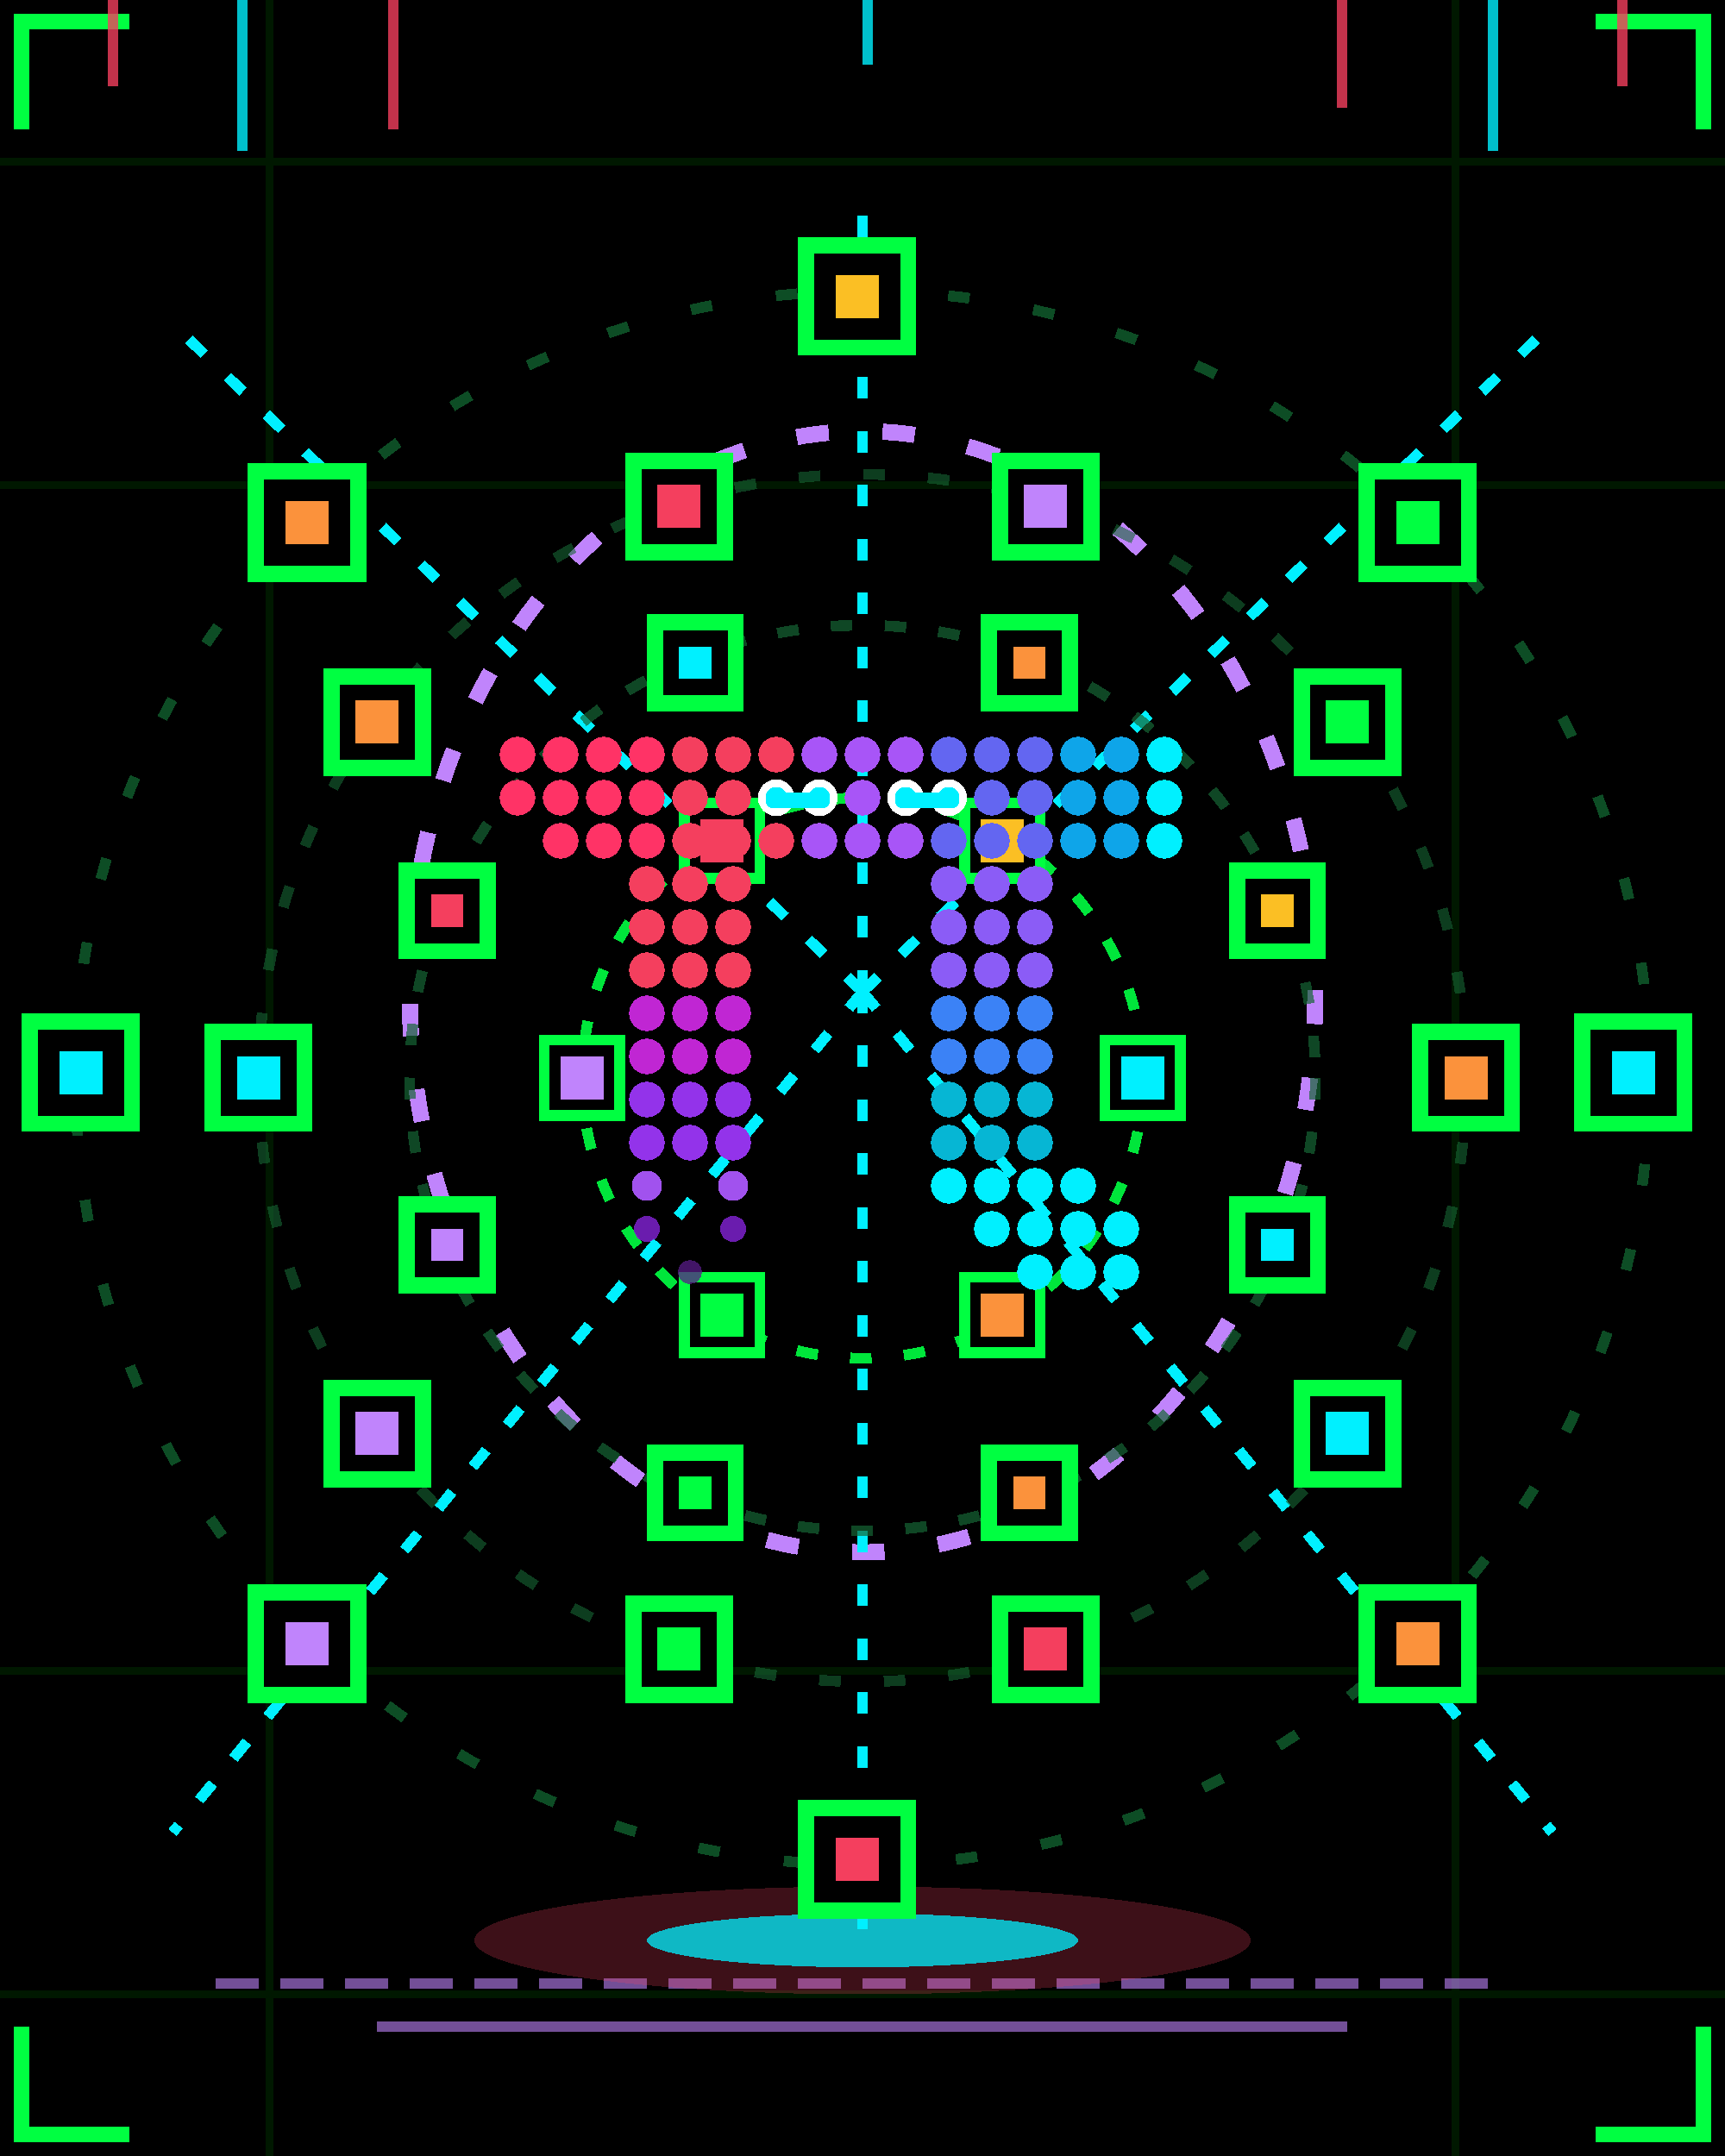
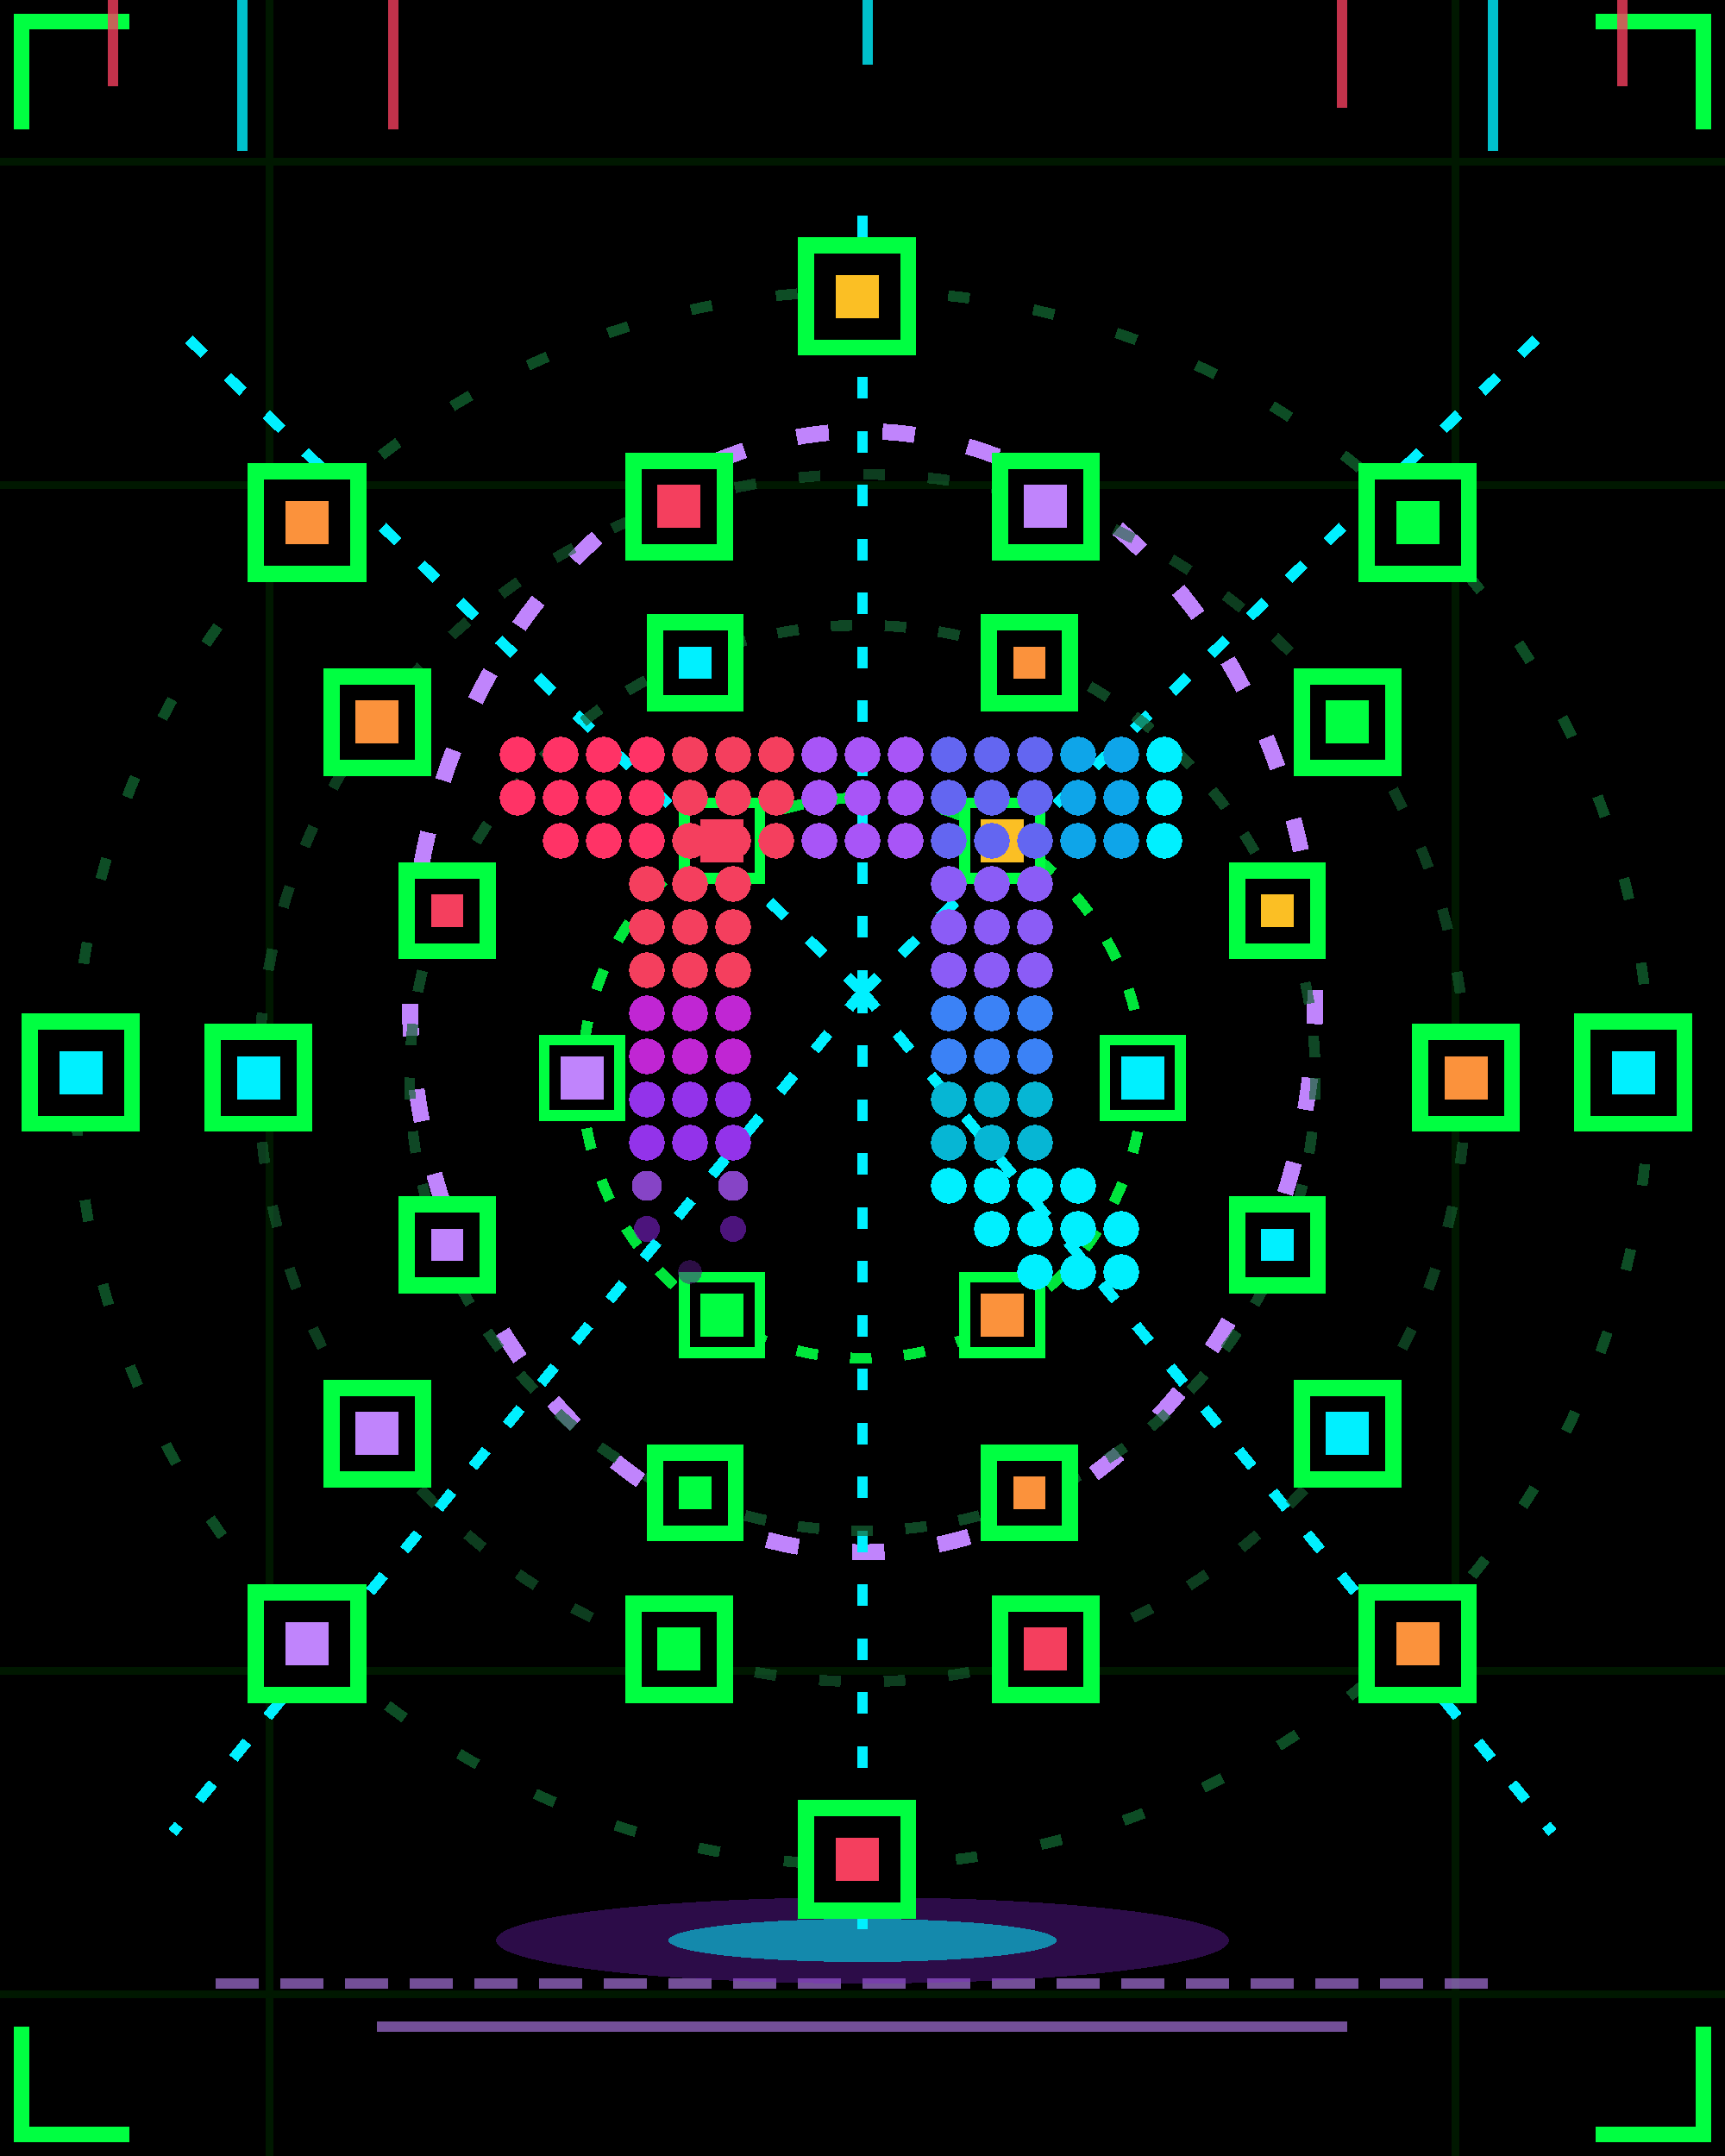
<svg xmlns="http://www.w3.org/2000/svg" viewBox="0 0 160 200" width="100%" height="100%" preserveAspectRatio="none" shape-rendering="crispEdges">
  <defs>
    <linearGradient id="piCrossbarGrad" x1="0%" y1="0%" x2="100%" y2="0%">
      <stop offset="0%" stop-color="#ff3366" />
      <stop offset="25%" stop-color="#f43f5e" />
      <stop offset="55%" stop-color="#9333ea" />
      <stop offset="85%" stop-color="#3b82f6" />
      <stop offset="100%" stop-color="#00f0ff" />
    </linearGradient>
    <linearGradient id="piLeftLegGrad" x1="0%" y1="0%" x2="0%" y2="100%">
      <stop offset="0%" stop-color="#f43f5e" />
      <stop offset="45%" stop-color="#c026d3" />
      <stop offset="85%" stop-color="#7e22ce" />
      <stop offset="100%" stop-color="#4c1d95" />
    </linearGradient>
    <linearGradient id="piRightLegGrad" x1="0%" y1="0%" x2="50%" y2="100%">
      <stop offset="0%" stop-color="#9333ea" />
      <stop offset="35%" stop-color="#4f46e5" />
      <stop offset="70%" stop-color="#0284c7" />
      <stop offset="100%" stop-color="#00f0ff" />
    </linearGradient>
    <pattern id="piHalftone" x="0" y="0" width="3" height="3" patternUnits="userSpaceOnUse">
      <rect width="3" height="3" fill="#2e1065" />
      <rect x="0" y="0" width="1.2" height="1.2" fill="#c084fc" />
      <rect x="1.5" y="1.5" width="1.2" height="1.2" fill="#e879f9" />
    </pattern>
  </defs>
  <style>
    @keyframes vortexRing1 { 0% { transform: rotate(0deg); } 100% { transform: rotate(360deg); } }
    @keyframes vortexRing2 { 0% { transform: rotate(360deg); } 100% { transform: rotate(0deg); } }
    @keyframes vortexRing3 { 0% { transform: rotate(0deg); } 100% { transform: rotate(360deg); } }
    @keyframes vortexRing4 { 0% { transform: rotate(360deg); } 100% { transform: rotate(0deg); } }
    @keyframes levitateCenter { 0%, 100% { transform: translateY(0px); } 50% { transform: translateY(-4px); } }
    @keyframes psychicWaveWide { 0% { transform: scale(0.3); opacity: 0.9; } 50% { opacity: 0.4; } 100% { transform: scale(1.5); opacity: 0; } }
    @keyframes lightningFlicker { 0%, 100% { opacity: 0.15; } 50% { opacity: 1; } }
    @keyframes rainFall1 { 0% { transform: translateY(-10px); opacity: 0; } 30% { opacity: 0.9; } 80% { opacity: 0.9; } 100% { transform: translateY(205px); opacity: 0; } }
    @keyframes rainFall2 { 0% { transform: translateY(-10px); opacity: 0; } 30% { opacity: 0.9; } 80% { opacity: 0.9; } 100% { transform: translateY(205px); opacity: 0; } }

    .ring-1 { animation: vortexRing1 6s steps(8) infinite; transform-origin: 80px 100px; }
    .ring-2 { animation: vortexRing2 10s steps(10) infinite; transform-origin: 80px 100px; }
    .ring-3 { animation: vortexRing3 14s steps(12) infinite; transform-origin: 80px 100px; }
    .ring-4 { animation: vortexRing4 18s steps(16) infinite; transform-origin: 80px 100px; }
    .pip-commander { animation: levitateCenter 1.6s steps(2) infinite; transform-origin: 80px 100px; }
    .psychic-ring-1 { animation: psychicWaveWide 1.8s steps(4) infinite; transform-origin: 80px 92px; }
    .psychic-ring-2 { animation: psychicWaveWide 1.8s steps(4) infinite 0.9s; transform-origin: 80px 92px; }
    .lightning-arc { animation: lightningFlicker 0.4s steps(2) infinite; }
    .rain-stream-1 { animation: rainFall1 2.2s steps(8) infinite; }
    .rain-stream-2 { animation: rainFall2 2.8s steps(8) infinite 1s; }
  </style>
  <rect width="160" height="200" fill="#000000" />
  <g stroke="#003b00" stroke-width="0.75" opacity="0.4">
    <line x1="0" y1="15" x2="160" y2="15" />
    <line x1="0" y1="45" x2="160" y2="45" />
    <line x1="0" y1="155" x2="160" y2="155" />
    <line x1="0" y1="185" x2="160" y2="185" />
    <line x1="25" y1="0" x2="25" y2="200" />
    <line x1="135" y1="0" x2="135" y2="200" />
  </g>
  <g stroke="#00ff41" stroke-width="1.5" fill="none">
    <path d="M2,12 L2,2 L12,2" />
    <path d="M158,12 L158,2 L148,2" />
    <path d="M2,188 L2,198 L12,198" />
    <path d="M158,188 L158,198 L148,198" />
  </g>
  <g class="rain-stream-1" fill="#f43f5e" opacity="0.8">
    <rect x="10" y="0" width="1" height="8" />
    <rect x="36" y="0" width="1" height="12" />
    <rect x="124" y="0" width="1" height="10" />
    <rect x="150" y="0" width="1" height="8" />
  </g>
  <g class="rain-stream-2" fill="#00f0ff" opacity="0.8">
    <rect x="22" y="0" width="1" height="14" />
    <rect x="80" y="0" width="1" height="6" />
    <rect x="138" y="0" width="1" height="14" />
  </g>
  <g fill="none" stroke="#c084fc" stroke-width="1.5" stroke-dasharray="3,5">
    <ellipse cx="80" cy="92" rx="42" ry="52" class="psychic-ring-1" />
    <ellipse cx="80" cy="92" rx="42" ry="52" class="psychic-ring-2" />
  </g>
  <g opacity="0.6" stroke="#c084fc" stroke-width="1">
    <line x1="20" y1="184" x2="140" y2="184" stroke-dasharray="4,2" />
    <line x1="35" y1="188" x2="125" y2="188" />
  </g>
-   <ellipse cx="80" cy="180" rx="36" ry="5" fill="#f43f5e" opacity="0.25" />
-   <ellipse cx="80" cy="180" rx="20" ry="2.5" fill="#00f0ff" opacity="0.75" />
+   <ellipse cx="80" cy="180" rx="34" ry="4" fill="#7e22ce" opacity="0.35" />
+   <ellipse cx="80" cy="180" rx="18" ry="2" fill="#00f0ff" opacity="0.55" />
  <g class="lightning-arc" stroke="#00f0ff" stroke-width="1" stroke-dasharray="2,3" fill="none">
    <line x1="80" y1="92" x2="16" y2="30" />
    <line x1="80" y1="92" x2="144" y2="30" />
    <line x1="80" y1="92" x2="16" y2="170" />
    <line x1="80" y1="92" x2="144" y2="170" />
    <line x1="80" y1="92" x2="80" y2="20" />
    <line x1="80" y1="92" x2="80" y2="180" />
  </g>
  <g class="ring-4">
    <circle cx="80" cy="100" r="73" fill="none" stroke="#15803d" stroke-width="1" stroke-dasharray="2,6" opacity="0.6" />
    <g transform="translate(146, 94)">
      <rect width="11" height="11" fill="#00ff41" />
      <rect x="1.5" y="1.5" width="8" height="8" fill="#000" />
      <rect x="3.5" y="3.5" width="4" height="4" fill="#00f0ff" />
    </g>
    <g transform="translate(126, 147)">
      <rect width="11" height="11" fill="#00ff41" />
      <rect x="1.5" y="1.5" width="8" height="8" fill="#000" />
      <rect x="3.5" y="3.5" width="4" height="4" fill="#fb923c" />
    </g>
    <g transform="translate(74, 167)">
      <rect width="11" height="11" fill="#00ff41" />
      <rect x="1.5" y="1.5" width="8" height="8" fill="#000" />
      <rect x="3.5" y="3.5" width="4" height="4" fill="#f43f5e" />
    </g>
    <g transform="translate(23, 147)">
      <rect width="11" height="11" fill="#00ff41" />
      <rect x="1.5" y="1.5" width="8" height="8" fill="#000" />
      <rect x="3.5" y="3.5" width="4" height="4" fill="#c084fc" />
    </g>
    <g transform="translate(2, 94)">
      <rect width="11" height="11" fill="#00ff41" />
      <rect x="1.5" y="1.5" width="8" height="8" fill="#000" />
      <rect x="3.5" y="3.5" width="4" height="4" fill="#00f0ff" />
    </g>
    <g transform="translate(23, 43)">
      <rect width="11" height="11" fill="#00ff41" />
      <rect x="1.5" y="1.5" width="8" height="8" fill="#000" />
      <rect x="3.5" y="3.5" width="4" height="4" fill="#fb923c" />
    </g>
    <g transform="translate(74, 22)">
      <rect width="11" height="11" fill="#00ff41" />
      <rect x="1.5" y="1.5" width="8" height="8" fill="#000" />
      <rect x="3.5" y="3.5" width="4" height="4" fill="#fbbf24" />
    </g>
    <g transform="translate(126, 43)">
      <rect width="11" height="11" fill="#00ff41" />
      <rect x="1.5" y="1.5" width="8" height="8" fill="#000" />
      <rect x="3.5" y="3.5" width="4" height="4" fill="#00ff41" />
    </g>
  </g>
  <g class="ring-3">
    <circle cx="80" cy="100" r="56" fill="none" stroke="#166534" stroke-width="1" stroke-dasharray="2,4" opacity="0.6" />
    <g transform="translate(131, 95)">
      <rect width="10" height="10" fill="#00ff41" />
      <rect x="1.5" y="1.5" width="7" height="7" fill="#000" />
      <rect x="3" y="3" width="4" height="4" fill="#fb923c" />
    </g>
    <g transform="translate(120, 128)">
      <rect width="10" height="10" fill="#00ff41" />
      <rect x="1.5" y="1.5" width="7" height="7" fill="#000" />
      <rect x="3" y="3" width="4" height="4" fill="#00f0ff" />
    </g>
    <g transform="translate(92, 148)">
      <rect width="10" height="10" fill="#00ff41" />
      <rect x="1.5" y="1.5" width="7" height="7" fill="#000" />
      <rect x="3" y="3" width="4" height="4" fill="#f43f5e" />
    </g>
    <g transform="translate(58, 148)">
      <rect width="10" height="10" fill="#00ff41" />
      <rect x="1.5" y="1.5" width="7" height="7" fill="#000" />
      <rect x="3" y="3" width="4" height="4" fill="#00ff41" />
    </g>
    <g transform="translate(30, 128)">
      <rect width="10" height="10" fill="#00ff41" />
      <rect x="1.5" y="1.5" width="7" height="7" fill="#000" />
      <rect x="3" y="3" width="4" height="4" fill="#c084fc" />
    </g>
    <g transform="translate(19, 95)">
      <rect width="10" height="10" fill="#00ff41" />
      <rect x="1.5" y="1.5" width="7" height="7" fill="#000" />
      <rect x="3" y="3" width="4" height="4" fill="#00f0ff" />
    </g>
    <g transform="translate(30, 62)">
      <rect width="10" height="10" fill="#00ff41" />
      <rect x="1.5" y="1.5" width="7" height="7" fill="#000" />
      <rect x="3" y="3" width="4" height="4" fill="#fb923c" />
    </g>
    <g transform="translate(58, 42)">
      <rect width="10" height="10" fill="#00ff41" />
      <rect x="1.5" y="1.5" width="7" height="7" fill="#000" />
      <rect x="3" y="3" width="4" height="4" fill="#f43f5e" />
    </g>
    <g transform="translate(92, 42)">
      <rect width="10" height="10" fill="#00ff41" />
      <rect x="1.5" y="1.5" width="7" height="7" fill="#000" />
      <rect x="3" y="3" width="4" height="4" fill="#c084fc" />
    </g>
    <g transform="translate(120, 62)">
      <rect width="10" height="10" fill="#00ff41" />
      <rect x="1.5" y="1.5" width="7" height="7" fill="#000" />
      <rect x="3" y="3" width="4" height="4" fill="#00ff41" />
    </g>
  </g>
  <g class="ring-2">
    <circle cx="80" cy="100" r="42" fill="none" stroke="#166534" stroke-width="1" stroke-dasharray="2,3" opacity="0.7" />
    <g transform="translate(114, 111)">
      <rect width="9" height="9" fill="#00ff41" />
      <rect x="1.5" y="1.5" width="6" height="6" fill="#000" />
      <rect x="3" y="3" width="3" height="3" fill="#00f0ff" />
    </g>
    <g transform="translate(91, 134)">
      <rect width="9" height="9" fill="#00ff41" />
      <rect x="1.5" y="1.5" width="6" height="6" fill="#000" />
      <rect x="3" y="3" width="3" height="3" fill="#fb923c" />
    </g>
    <g transform="translate(60, 134)">
      <rect width="9" height="9" fill="#00ff41" />
      <rect x="1.5" y="1.5" width="6" height="6" fill="#000" />
      <rect x="3" y="3" width="3" height="3" fill="#00ff41" />
    </g>
    <g transform="translate(37, 111)">
      <rect width="9" height="9" fill="#00ff41" />
      <rect x="1.5" y="1.5" width="6" height="6" fill="#000" />
      <rect x="3" y="3" width="3" height="3" fill="#c084fc" />
    </g>
    <g transform="translate(37, 80)">
      <rect width="9" height="9" fill="#00ff41" />
      <rect x="1.5" y="1.5" width="6" height="6" fill="#000" />
      <rect x="3" y="3" width="3" height="3" fill="#f43f5e" />
    </g>
    <g transform="translate(60, 57)">
      <rect width="9" height="9" fill="#00ff41" />
      <rect x="1.5" y="1.5" width="6" height="6" fill="#000" />
      <rect x="3" y="3" width="3" height="3" fill="#00f0ff" />
    </g>
    <g transform="translate(91, 57)">
      <rect width="9" height="9" fill="#00ff41" />
      <rect x="1.5" y="1.5" width="6" height="6" fill="#000" />
      <rect x="3" y="3" width="3" height="3" fill="#fb923c" />
    </g>
    <g transform="translate(114, 80)">
      <rect width="9" height="9" fill="#00ff41" />
      <rect x="1.5" y="1.5" width="6" height="6" fill="#000" />
      <rect x="3" y="3" width="3" height="3" fill="#fbbf24" />
    </g>
  </g>
  <g class="ring-1">
    <circle cx="80" cy="100" r="26" fill="none" stroke="#00ff41" stroke-width="1" stroke-dasharray="2,3" opacity="0.9" />
    <g transform="translate(102, 96)">
      <rect width="8" height="8" fill="#00ff41" />
      <rect x="1" y="1" width="6" height="6" fill="#000" />
      <rect x="2" y="2" width="4" height="4" fill="#00f0ff" />
    </g>
    <g transform="translate(89, 118)">
      <rect width="8" height="8" fill="#00ff41" />
      <rect x="1" y="1" width="6" height="6" fill="#000" />
      <rect x="2" y="2" width="4" height="4" fill="#fb923c" />
    </g>
    <g transform="translate(63, 118)">
      <rect width="8" height="8" fill="#00ff41" />
      <rect x="1" y="1" width="6" height="6" fill="#000" />
      <rect x="2" y="2" width="4" height="4" fill="#00ff41" />
    </g>
    <g transform="translate(50, 96)">
      <rect width="8" height="8" fill="#00ff41" />
      <rect x="1" y="1" width="6" height="6" fill="#000" />
      <rect x="2" y="2" width="4" height="4" fill="#c084fc" />
    </g>
    <g transform="translate(63, 74)">
      <rect width="8" height="8" fill="#00ff41" />
      <rect x="1" y="1" width="6" height="6" fill="#000" />
      <rect x="2" y="2" width="4" height="4" fill="#f43f5e" />
    </g>
    <g transform="translate(89, 74)">
      <rect width="8" height="8" fill="#00ff41" />
      <rect x="1" y="1" width="6" height="6" fill="#000" />
      <rect x="2" y="2" width="4" height="4" fill="#fbbf24" />
    </g>
  </g>
  <g class="pip-commander">
-     <g class="eye-open">
-       <circle cx="48" cy="70" r="1.65" fill="#ff3366" />
-       <circle cx="48" cy="74" r="1.65" fill="#ff3366" />
-       <circle cx="52" cy="70" r="1.65" fill="#ff3366" />
-       <circle cx="52" cy="74" r="1.65" fill="#ff3366" />
-       <circle cx="52" cy="78" r="1.65" fill="#ff3366" />
-       <circle cx="56" cy="70" r="1.65" fill="#ff3366" />
-       <circle cx="56" cy="74" r="1.65" fill="#ff3366" />
-       <circle cx="56" cy="78" r="1.65" fill="#ff3366" />
-       <circle cx="60" cy="70" r="1.65" fill="#ff3366" />
-       <circle cx="60" cy="74" r="1.65" fill="#ff3366" />
-       <circle cx="60" cy="78" r="1.65" fill="#ff3366" />
-       <circle cx="64" cy="70" r="1.65" fill="#f43f5e" />
-       <circle cx="64" cy="74" r="1.65" fill="#f43f5e" />
-       <circle cx="64" cy="78" r="1.65" fill="#f43f5e" />
-       <circle cx="68" cy="70" r="1.65" fill="#f43f5e" />
-       <circle cx="68" cy="74" r="1.65" fill="#f43f5e" />
-       <circle cx="68" cy="78" r="1.65" fill="#f43f5e" />
-       <circle cx="72" cy="70" r="1.65" fill="#f43f5e" />
-       <circle cx="72" cy="78" r="1.65" fill="#f43f5e" />
-       <circle cx="76" cy="70" r="1.65" fill="#a855f7" />
-       <circle cx="76" cy="78" r="1.65" fill="#a855f7" />
-       <circle cx="80" cy="70" r="1.65" fill="#a855f7" />
-       <circle cx="80" cy="74" r="1.65" fill="#a855f7" />
-       <circle cx="80" cy="78" r="1.65" fill="#a855f7" />
-       <circle cx="84" cy="70" r="1.65" fill="#a855f7" />
-       <circle cx="84" cy="78" r="1.65" fill="#a855f7" />
-       <circle cx="88" cy="70" r="1.65" fill="#6366f1" />
-       <circle cx="88" cy="78" r="1.65" fill="#6366f1" />
-       <circle cx="92" cy="70" r="1.65" fill="#6366f1" />
-       <circle cx="92" cy="74" r="1.65" fill="#6366f1" />
-       <circle cx="92" cy="78" r="1.65" fill="#6366f1" />
-       <circle cx="96" cy="70" r="1.65" fill="#6366f1" />
-       <circle cx="96" cy="74" r="1.65" fill="#6366f1" />
-       <circle cx="96" cy="78" r="1.65" fill="#6366f1" />
-       <circle cx="100" cy="70" r="1.65" fill="#0ea5e9" />
-       <circle cx="100" cy="74" r="1.65" fill="#0ea5e9" />
-       <circle cx="100" cy="78" r="1.65" fill="#0ea5e9" />
-       <circle cx="104" cy="70" r="1.65" fill="#0ea5e9" />
-       <circle cx="104" cy="74" r="1.65" fill="#0ea5e9" />
-       <circle cx="104" cy="78" r="1.65" fill="#0ea5e9" />
-       <circle cx="108" cy="70" r="1.65" fill="#00f0ff" />
-       <circle cx="108" cy="74" r="1.65" fill="#00f0ff" />
-       <circle cx="108" cy="78" r="1.65" fill="#00f0ff" />
-       <circle cx="60" cy="82" r="1.65" fill="#f43f5e" />
-       <circle cx="64" cy="82" r="1.65" fill="#f43f5e" />
-       <circle cx="68" cy="82" r="1.65" fill="#f43f5e" />
-       <circle cx="60" cy="86" r="1.65" fill="#f43f5e" />
-       <circle cx="64" cy="86" r="1.65" fill="#f43f5e" />
-       <circle cx="68" cy="86" r="1.65" fill="#f43f5e" />
-       <circle cx="60" cy="90" r="1.65" fill="#f43f5e" />
-       <circle cx="64" cy="90" r="1.65" fill="#f43f5e" />
-       <circle cx="68" cy="90" r="1.65" fill="#f43f5e" />
-       <circle cx="60" cy="94" r="1.65" fill="#c026d3" />
-       <circle cx="64" cy="94" r="1.65" fill="#c026d3" />
-       <circle cx="68" cy="94" r="1.65" fill="#c026d3" />
-       <circle cx="60" cy="98" r="1.65" fill="#c026d3" />
-       <circle cx="64" cy="98" r="1.65" fill="#c026d3" />
-       <circle cx="68" cy="98" r="1.65" fill="#c026d3" />
-       <circle cx="60" cy="102" r="1.65" fill="#9333ea" />
-       <circle cx="64" cy="102" r="1.65" fill="#9333ea" />
-       <circle cx="68" cy="102" r="1.65" fill="#9333ea" />
-       <circle cx="60" cy="106" r="1.65" fill="#9333ea" />
-       <circle cx="64" cy="106" r="1.65" fill="#9333ea" />
-       <circle cx="68" cy="106" r="1.65" fill="#9333ea" />
-       <circle cx="60" cy="110" r="1.4" fill="#a855f7" opacity="0.8" />
-       <circle cx="68" cy="110" r="1.4" fill="#a855f7" opacity="0.8" />
-       <circle cx="60" cy="114" r="1.2" fill="#7e22ce" opacity="0.6" />
-       <circle cx="68" cy="114" r="1.2" fill="#7e22ce" opacity="0.6" />
-       <circle cx="64" cy="118" r="1.1" fill="#581c87" opacity="0.5" />
-       <circle cx="88" cy="82" r="1.65" fill="#8b5cf6" />
-       <circle cx="92" cy="82" r="1.65" fill="#8b5cf6" />
-       <circle cx="96" cy="82" r="1.65" fill="#8b5cf6" />
-       <circle cx="88" cy="86" r="1.65" fill="#8b5cf6" />
-       <circle cx="92" cy="86" r="1.65" fill="#8b5cf6" />
-       <circle cx="96" cy="86" r="1.65" fill="#8b5cf6" />
-       <circle cx="88" cy="90" r="1.65" fill="#8b5cf6" />
-       <circle cx="92" cy="90" r="1.65" fill="#8b5cf6" />
-       <circle cx="96" cy="90" r="1.65" fill="#8b5cf6" />
-       <circle cx="88" cy="94" r="1.65" fill="#3b82f6" />
-       <circle cx="92" cy="94" r="1.65" fill="#3b82f6" />
-       <circle cx="96" cy="94" r="1.65" fill="#3b82f6" />
-       <circle cx="88" cy="98" r="1.65" fill="#3b82f6" />
-       <circle cx="92" cy="98" r="1.65" fill="#3b82f6" />
-       <circle cx="96" cy="98" r="1.65" fill="#3b82f6" />
-       <circle cx="88" cy="102" r="1.65" fill="#06b6d4" />
-       <circle cx="92" cy="102" r="1.65" fill="#06b6d4" />
-       <circle cx="96" cy="102" r="1.65" fill="#06b6d4" />
-       <circle cx="88" cy="106" r="1.65" fill="#06b6d4" />
-       <circle cx="92" cy="106" r="1.65" fill="#06b6d4" />
-       <circle cx="96" cy="106" r="1.65" fill="#06b6d4" />
-       <circle cx="88" cy="110" r="1.65" fill="#00f0ff" />
-       <circle cx="92" cy="110" r="1.65" fill="#00f0ff" />
-       <circle cx="96" cy="110" r="1.65" fill="#00f0ff" />
-       <circle cx="100" cy="110" r="1.65" fill="#00f0ff" />
-       <circle cx="92" cy="114" r="1.65" fill="#00f0ff" />
-       <circle cx="96" cy="114" r="1.65" fill="#00f0ff" />
-       <circle cx="100" cy="114" r="1.65" fill="#00f0ff" />
-       <circle cx="104" cy="114" r="1.65" fill="#00f0ff" />
-       <circle cx="96" cy="118" r="1.65" fill="#00f0ff" />
-       <circle cx="100" cy="118" r="1.65" fill="#00f0ff" />
-       <circle cx="104" cy="118" r="1.65" fill="#00f0ff" />
-       <circle cx="72" cy="74" r="1.7" fill="#ffffff" />
-       <circle cx="72" cy="74" r="1" fill="#00f0ff" />
-       <circle cx="76" cy="74" r="1.7" fill="#ffffff" />
-       <circle cx="76" cy="74" r="1" fill="#00f0ff" />
-       <circle cx="84" cy="74" r="1.7" fill="#ffffff" />
-       <circle cx="84" cy="74" r="1" fill="#00f0ff" />
-       <circle cx="88" cy="74" r="1.7" fill="#ffffff" />
-       <circle cx="88" cy="74" r="1" fill="#00f0ff" />
-     </g>
-     <g class="eye-closed">
-       <circle cx="48" cy="70" r="1.65" fill="#ff3366" />
-       <circle cx="48" cy="74" r="1.65" fill="#ff3366" />
-       <circle cx="52" cy="70" r="1.65" fill="#ff3366" />
-       <circle cx="52" cy="74" r="1.65" fill="#ff3366" />
-       <circle cx="52" cy="78" r="1.65" fill="#ff3366" />
-       <circle cx="56" cy="70" r="1.65" fill="#ff3366" />
-       <circle cx="56" cy="74" r="1.65" fill="#ff3366" />
-       <circle cx="56" cy="78" r="1.65" fill="#ff3366" />
-       <circle cx="60" cy="70" r="1.65" fill="#ff3366" />
-       <circle cx="60" cy="74" r="1.65" fill="#ff3366" />
-       <circle cx="60" cy="78" r="1.65" fill="#ff3366" />
-       <circle cx="64" cy="70" r="1.65" fill="#f43f5e" />
-       <circle cx="64" cy="74" r="1.65" fill="#f43f5e" />
-       <circle cx="64" cy="78" r="1.65" fill="#f43f5e" />
-       <circle cx="68" cy="70" r="1.65" fill="#f43f5e" />
-       <circle cx="68" cy="74" r="1.65" fill="#f43f5e" />
-       <circle cx="68" cy="78" r="1.65" fill="#f43f5e" />
-       <circle cx="72" cy="70" r="1.65" fill="#f43f5e" />
-       <circle cx="72" cy="78" r="1.65" fill="#f43f5e" />
-       <circle cx="76" cy="70" r="1.65" fill="#a855f7" />
-       <circle cx="76" cy="78" r="1.65" fill="#a855f7" />
-       <circle cx="80" cy="70" r="1.65" fill="#a855f7" />
-       <circle cx="80" cy="74" r="1.65" fill="#a855f7" />
-       <circle cx="80" cy="78" r="1.65" fill="#a855f7" />
-       <circle cx="84" cy="70" r="1.65" fill="#a855f7" />
-       <circle cx="84" cy="78" r="1.65" fill="#a855f7" />
-       <circle cx="88" cy="70" r="1.65" fill="#6366f1" />
-       <circle cx="88" cy="78" r="1.65" fill="#6366f1" />
-       <circle cx="92" cy="70" r="1.65" fill="#6366f1" />
-       <circle cx="92" cy="74" r="1.65" fill="#6366f1" />
-       <circle cx="92" cy="78" r="1.65" fill="#6366f1" />
-       <circle cx="96" cy="70" r="1.65" fill="#6366f1" />
-       <circle cx="96" cy="74" r="1.65" fill="#6366f1" />
-       <circle cx="96" cy="78" r="1.65" fill="#6366f1" />
-       <circle cx="100" cy="70" r="1.65" fill="#0ea5e9" />
-       <circle cx="100" cy="74" r="1.65" fill="#0ea5e9" />
-       <circle cx="100" cy="78" r="1.65" fill="#0ea5e9" />
-       <circle cx="104" cy="70" r="1.65" fill="#0ea5e9" />
-       <circle cx="104" cy="74" r="1.65" fill="#0ea5e9" />
-       <circle cx="104" cy="78" r="1.65" fill="#0ea5e9" />
-       <circle cx="108" cy="70" r="1.65" fill="#00f0ff" />
-       <circle cx="108" cy="74" r="1.65" fill="#00f0ff" />
-       <circle cx="108" cy="78" r="1.65" fill="#00f0ff" />
-       <circle cx="60" cy="82" r="1.65" fill="#f43f5e" />
-       <circle cx="64" cy="82" r="1.65" fill="#f43f5e" />
-       <circle cx="68" cy="82" r="1.65" fill="#f43f5e" />
-       <circle cx="60" cy="86" r="1.65" fill="#f43f5e" />
-       <circle cx="64" cy="86" r="1.65" fill="#f43f5e" />
-       <circle cx="68" cy="86" r="1.65" fill="#f43f5e" />
-       <circle cx="60" cy="90" r="1.65" fill="#f43f5e" />
-       <circle cx="64" cy="90" r="1.65" fill="#f43f5e" />
-       <circle cx="68" cy="90" r="1.65" fill="#f43f5e" />
-       <circle cx="60" cy="94" r="1.65" fill="#c026d3" />
-       <circle cx="64" cy="94" r="1.65" fill="#c026d3" />
-       <circle cx="68" cy="94" r="1.65" fill="#c026d3" />
-       <circle cx="60" cy="98" r="1.65" fill="#c026d3" />
-       <circle cx="64" cy="98" r="1.65" fill="#c026d3" />
-       <circle cx="68" cy="98" r="1.65" fill="#c026d3" />
-       <circle cx="60" cy="102" r="1.65" fill="#9333ea" />
-       <circle cx="64" cy="102" r="1.65" fill="#9333ea" />
-       <circle cx="68" cy="102" r="1.65" fill="#9333ea" />
-       <circle cx="60" cy="106" r="1.65" fill="#9333ea" />
-       <circle cx="64" cy="106" r="1.65" fill="#9333ea" />
-       <circle cx="68" cy="106" r="1.65" fill="#9333ea" />
-       <circle cx="60" cy="110" r="1.4" fill="#a855f7" opacity="0.8" />
-       <circle cx="68" cy="110" r="1.4" fill="#a855f7" opacity="0.8" />
-       <circle cx="60" cy="114" r="1.2" fill="#7e22ce" opacity="0.6" />
-       <circle cx="68" cy="114" r="1.2" fill="#7e22ce" opacity="0.6" />
-       <circle cx="64" cy="118" r="1.1" fill="#581c87" opacity="0.5" />
-       <circle cx="88" cy="82" r="1.65" fill="#8b5cf6" />
-       <circle cx="92" cy="82" r="1.65" fill="#8b5cf6" />
-       <circle cx="96" cy="82" r="1.65" fill="#8b5cf6" />
-       <circle cx="88" cy="86" r="1.65" fill="#8b5cf6" />
-       <circle cx="92" cy="86" r="1.65" fill="#8b5cf6" />
-       <circle cx="96" cy="86" r="1.65" fill="#8b5cf6" />
-       <circle cx="88" cy="90" r="1.65" fill="#8b5cf6" />
-       <circle cx="92" cy="90" r="1.65" fill="#8b5cf6" />
-       <circle cx="96" cy="90" r="1.65" fill="#8b5cf6" />
-       <circle cx="88" cy="94" r="1.65" fill="#3b82f6" />
-       <circle cx="92" cy="94" r="1.65" fill="#3b82f6" />
-       <circle cx="96" cy="94" r="1.65" fill="#3b82f6" />
-       <circle cx="88" cy="98" r="1.65" fill="#3b82f6" />
-       <circle cx="92" cy="98" r="1.65" fill="#3b82f6" />
-       <circle cx="96" cy="98" r="1.65" fill="#3b82f6" />
-       <circle cx="88" cy="102" r="1.65" fill="#06b6d4" />
-       <circle cx="92" cy="102" r="1.65" fill="#06b6d4" />
-       <circle cx="96" cy="102" r="1.65" fill="#06b6d4" />
-       <circle cx="88" cy="106" r="1.65" fill="#06b6d4" />
-       <circle cx="92" cy="106" r="1.65" fill="#06b6d4" />
-       <circle cx="96" cy="106" r="1.65" fill="#06b6d4" />
-       <circle cx="88" cy="110" r="1.65" fill="#00f0ff" />
-       <circle cx="92" cy="110" r="1.65" fill="#00f0ff" />
-       <circle cx="96" cy="110" r="1.65" fill="#00f0ff" />
-       <circle cx="100" cy="110" r="1.65" fill="#00f0ff" />
-       <circle cx="92" cy="114" r="1.65" fill="#00f0ff" />
-       <circle cx="96" cy="114" r="1.65" fill="#00f0ff" />
-       <circle cx="100" cy="114" r="1.65" fill="#00f0ff" />
-       <circle cx="104" cy="114" r="1.65" fill="#00f0ff" />
-       <circle cx="96" cy="118" r="1.65" fill="#00f0ff" />
-       <circle cx="100" cy="118" r="1.65" fill="#00f0ff" />
-       <circle cx="104" cy="118" r="1.65" fill="#00f0ff" />
-       <rect x="71" y="73.5" width="6" height="1.5" fill="#00f0ff" rx="0.75" />
-       <rect x="83" y="73.5" width="6" height="1.5" fill="#00f0ff" rx="0.75" />
-     </g>
+     <circle cx="48" cy="70" r="1.65" fill="#ff3366" />
+     <circle cx="48" cy="74" r="1.65" fill="#ff3366" />
+     <circle cx="52" cy="70" r="1.65" fill="#ff3366" />
+     <circle cx="52" cy="74" r="1.65" fill="#ff3366" />
+     <circle cx="52" cy="78" r="1.65" fill="#ff3366" />
+     <circle cx="56" cy="70" r="1.65" fill="#ff3366" />
+     <circle cx="56" cy="74" r="1.65" fill="#ff3366" />
+     <circle cx="56" cy="78" r="1.65" fill="#ff3366" />
+     <circle cx="60" cy="70" r="1.65" fill="#ff3366" />
+     <circle cx="60" cy="74" r="1.65" fill="#ff3366" />
+     <circle cx="60" cy="78" r="1.65" fill="#ff3366" />
+     <circle cx="64" cy="70" r="1.65" fill="#f43f5e" />
+     <circle cx="64" cy="74" r="1.65" fill="#f43f5e" />
+     <circle cx="64" cy="78" r="1.65" fill="#f43f5e" />
+     <circle cx="68" cy="70" r="1.65" fill="#f43f5e" />
+     <circle cx="68" cy="74" r="1.65" fill="#f43f5e" />
+     <circle cx="68" cy="78" r="1.65" fill="#f43f5e" />
+     <circle cx="72" cy="70" r="1.65" fill="#f43f5e" />
+     <circle cx="72" cy="74" r="1.65" fill="#f43f5e" />
+     <circle cx="72" cy="78" r="1.65" fill="#f43f5e" />
+     <circle cx="76" cy="70" r="1.65" fill="#a855f7" />
+     <circle cx="76" cy="74" r="1.65" fill="#a855f7" />
+     <circle cx="76" cy="78" r="1.65" fill="#a855f7" />
+     <circle cx="80" cy="70" r="1.65" fill="#a855f7" />
+     <circle cx="80" cy="74" r="1.65" fill="#a855f7" />
+     <circle cx="80" cy="78" r="1.65" fill="#a855f7" />
+     <circle cx="84" cy="70" r="1.65" fill="#a855f7" />
+     <circle cx="84" cy="74" r="1.65" fill="#a855f7" />
+     <circle cx="84" cy="78" r="1.65" fill="#a855f7" />
+     <circle cx="88" cy="70" r="1.65" fill="#6366f1" />
+     <circle cx="88" cy="74" r="1.65" fill="#6366f1" />
+     <circle cx="88" cy="78" r="1.65" fill="#6366f1" />
+     <circle cx="92" cy="70" r="1.65" fill="#6366f1" />
+     <circle cx="92" cy="74" r="1.65" fill="#6366f1" />
+     <circle cx="92" cy="78" r="1.65" fill="#6366f1" />
+     <circle cx="96" cy="70" r="1.65" fill="#6366f1" />
+     <circle cx="96" cy="74" r="1.65" fill="#6366f1" />
+     <circle cx="96" cy="78" r="1.65" fill="#6366f1" />
+     <circle cx="100" cy="70" r="1.65" fill="#0ea5e9" />
+     <circle cx="100" cy="74" r="1.65" fill="#0ea5e9" />
+     <circle cx="100" cy="78" r="1.65" fill="#0ea5e9" />
+     <circle cx="104" cy="70" r="1.65" fill="#0ea5e9" />
+     <circle cx="104" cy="74" r="1.65" fill="#0ea5e9" />
+     <circle cx="104" cy="78" r="1.65" fill="#0ea5e9" />
+     <circle cx="108" cy="70" r="1.65" fill="#00f0ff" />
+     <circle cx="108" cy="74" r="1.65" fill="#00f0ff" />
+     <circle cx="108" cy="78" r="1.65" fill="#00f0ff" />
+     <circle cx="60" cy="82" r="1.65" fill="#f43f5e" />
+     <circle cx="64" cy="82" r="1.65" fill="#f43f5e" />
+     <circle cx="68" cy="82" r="1.65" fill="#f43f5e" />
+     <circle cx="60" cy="86" r="1.65" fill="#f43f5e" />
+     <circle cx="64" cy="86" r="1.65" fill="#f43f5e" />
+     <circle cx="68" cy="86" r="1.65" fill="#f43f5e" />
+     <circle cx="60" cy="90" r="1.65" fill="#f43f5e" />
+     <circle cx="64" cy="90" r="1.65" fill="#f43f5e" />
+     <circle cx="68" cy="90" r="1.65" fill="#f43f5e" />
+     <circle cx="60" cy="94" r="1.65" fill="#c026d3" />
+     <circle cx="64" cy="94" r="1.65" fill="#c026d3" />
+     <circle cx="68" cy="94" r="1.65" fill="#c026d3" />
+     <circle cx="60" cy="98" r="1.65" fill="#c026d3" />
+     <circle cx="64" cy="98" r="1.65" fill="#c026d3" />
+     <circle cx="68" cy="98" r="1.65" fill="#c026d3" />
+     <circle cx="60" cy="102" r="1.65" fill="#9333ea" />
+     <circle cx="64" cy="102" r="1.65" fill="#9333ea" />
+     <circle cx="68" cy="102" r="1.65" fill="#9333ea" />
+     <circle cx="60" cy="106" r="1.65" fill="#9333ea" />
+     <circle cx="64" cy="106" r="1.65" fill="#9333ea" />
+     <circle cx="68" cy="106" r="1.65" fill="#9333ea" />
+     <circle cx="60" cy="110" r="1.4" fill="#a855f7" opacity="0.8" />
+     <circle cx="68" cy="110" r="1.4" fill="#a855f7" opacity="0.8" />
+     <circle cx="60" cy="114" r="1.2" fill="#7e22ce" opacity="0.6" />
+     <circle cx="68" cy="114" r="1.2" fill="#7e22ce" opacity="0.6" />
+     <circle cx="64" cy="118" r="1.1" fill="#581c87" opacity="0.5" />
+     <circle cx="88" cy="82" r="1.65" fill="#8b5cf6" />
+     <circle cx="92" cy="82" r="1.65" fill="#8b5cf6" />
+     <circle cx="96" cy="82" r="1.65" fill="#8b5cf6" />
+     <circle cx="88" cy="86" r="1.65" fill="#8b5cf6" />
+     <circle cx="92" cy="86" r="1.65" fill="#8b5cf6" />
+     <circle cx="96" cy="86" r="1.65" fill="#8b5cf6" />
+     <circle cx="88" cy="90" r="1.65" fill="#8b5cf6" />
+     <circle cx="92" cy="90" r="1.65" fill="#8b5cf6" />
+     <circle cx="96" cy="90" r="1.65" fill="#8b5cf6" />
+     <circle cx="88" cy="94" r="1.65" fill="#3b82f6" />
+     <circle cx="92" cy="94" r="1.65" fill="#3b82f6" />
+     <circle cx="96" cy="94" r="1.65" fill="#3b82f6" />
+     <circle cx="88" cy="98" r="1.65" fill="#3b82f6" />
+     <circle cx="92" cy="98" r="1.65" fill="#3b82f6" />
+     <circle cx="96" cy="98" r="1.65" fill="#3b82f6" />
+     <circle cx="88" cy="102" r="1.65" fill="#06b6d4" />
+     <circle cx="92" cy="102" r="1.65" fill="#06b6d4" />
+     <circle cx="96" cy="102" r="1.65" fill="#06b6d4" />
+     <circle cx="88" cy="106" r="1.65" fill="#06b6d4" />
+     <circle cx="92" cy="106" r="1.65" fill="#06b6d4" />
+     <circle cx="96" cy="106" r="1.65" fill="#06b6d4" />
+     <circle cx="88" cy="110" r="1.65" fill="#00f0ff" />
+     <circle cx="92" cy="110" r="1.65" fill="#00f0ff" />
+     <circle cx="96" cy="110" r="1.65" fill="#00f0ff" />
+     <circle cx="100" cy="110" r="1.65" fill="#00f0ff" />
+     <circle cx="92" cy="114" r="1.65" fill="#00f0ff" />
+     <circle cx="96" cy="114" r="1.65" fill="#00f0ff" />
+     <circle cx="100" cy="114" r="1.65" fill="#00f0ff" />
+     <circle cx="104" cy="114" r="1.65" fill="#00f0ff" />
+     <circle cx="96" cy="118" r="1.65" fill="#00f0ff" />
+     <circle cx="100" cy="118" r="1.65" fill="#00f0ff" />
+     <circle cx="104" cy="118" r="1.65" fill="#00f0ff" />
  </g>
</svg>
